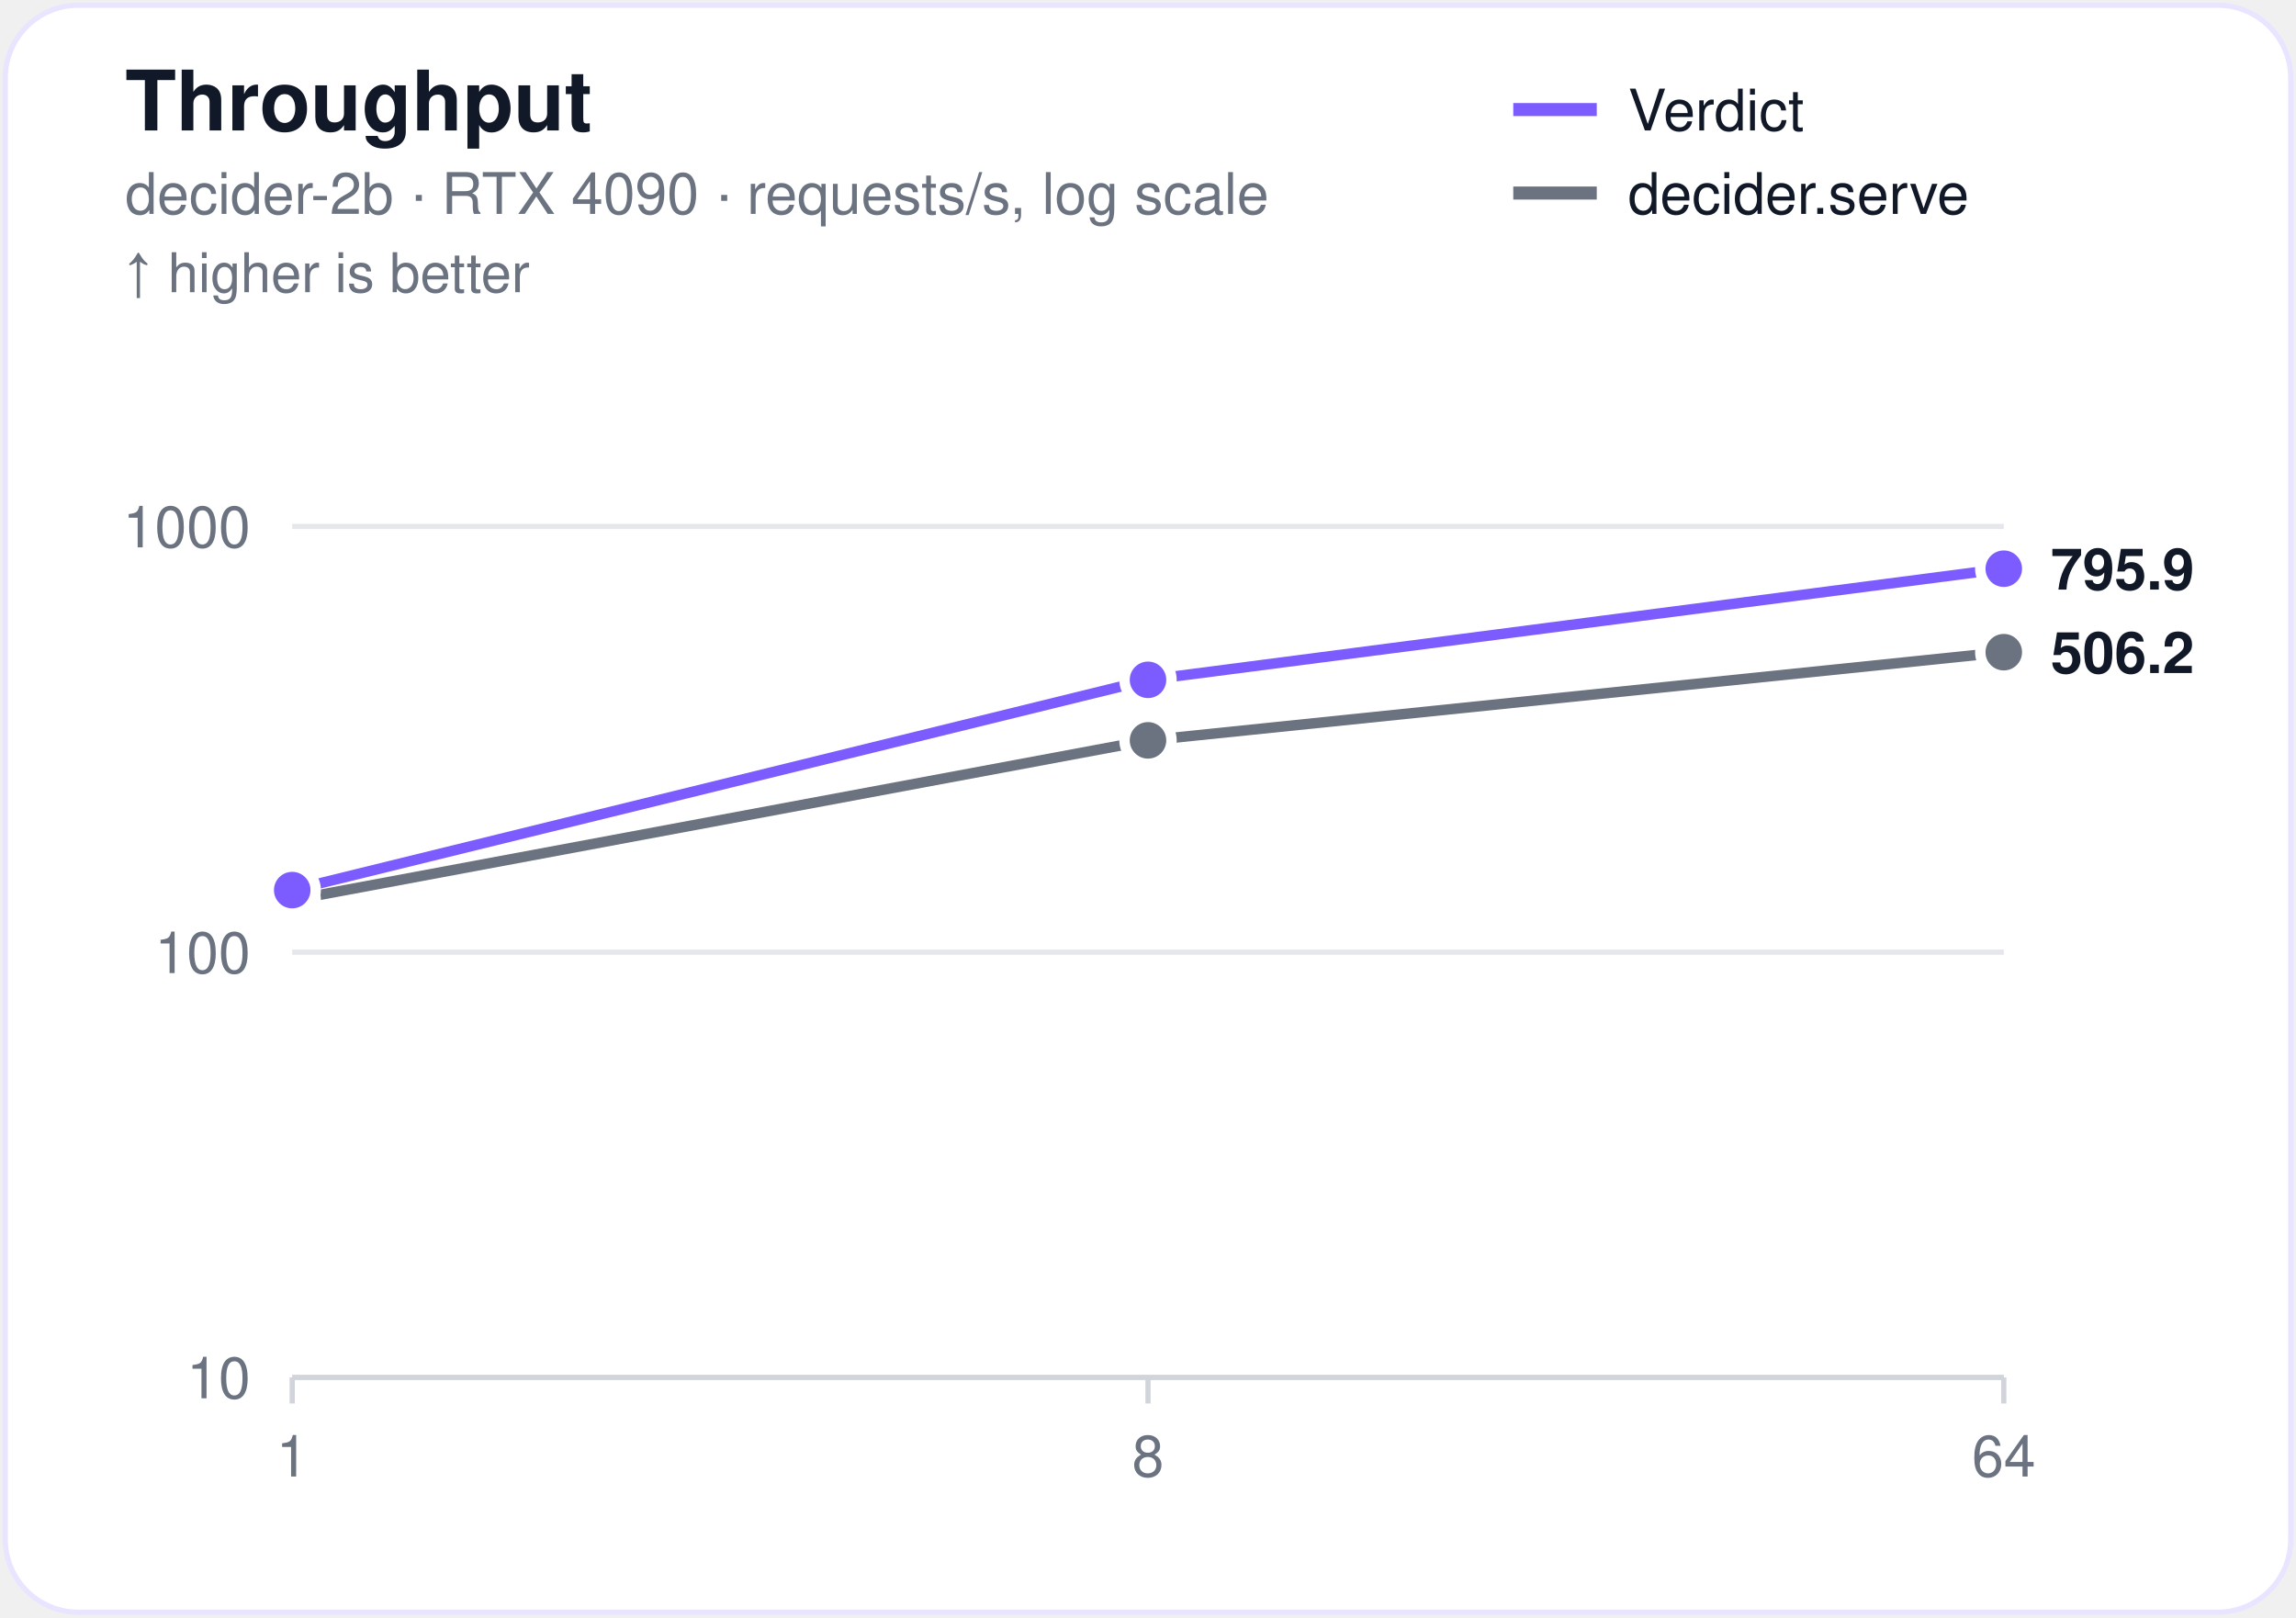
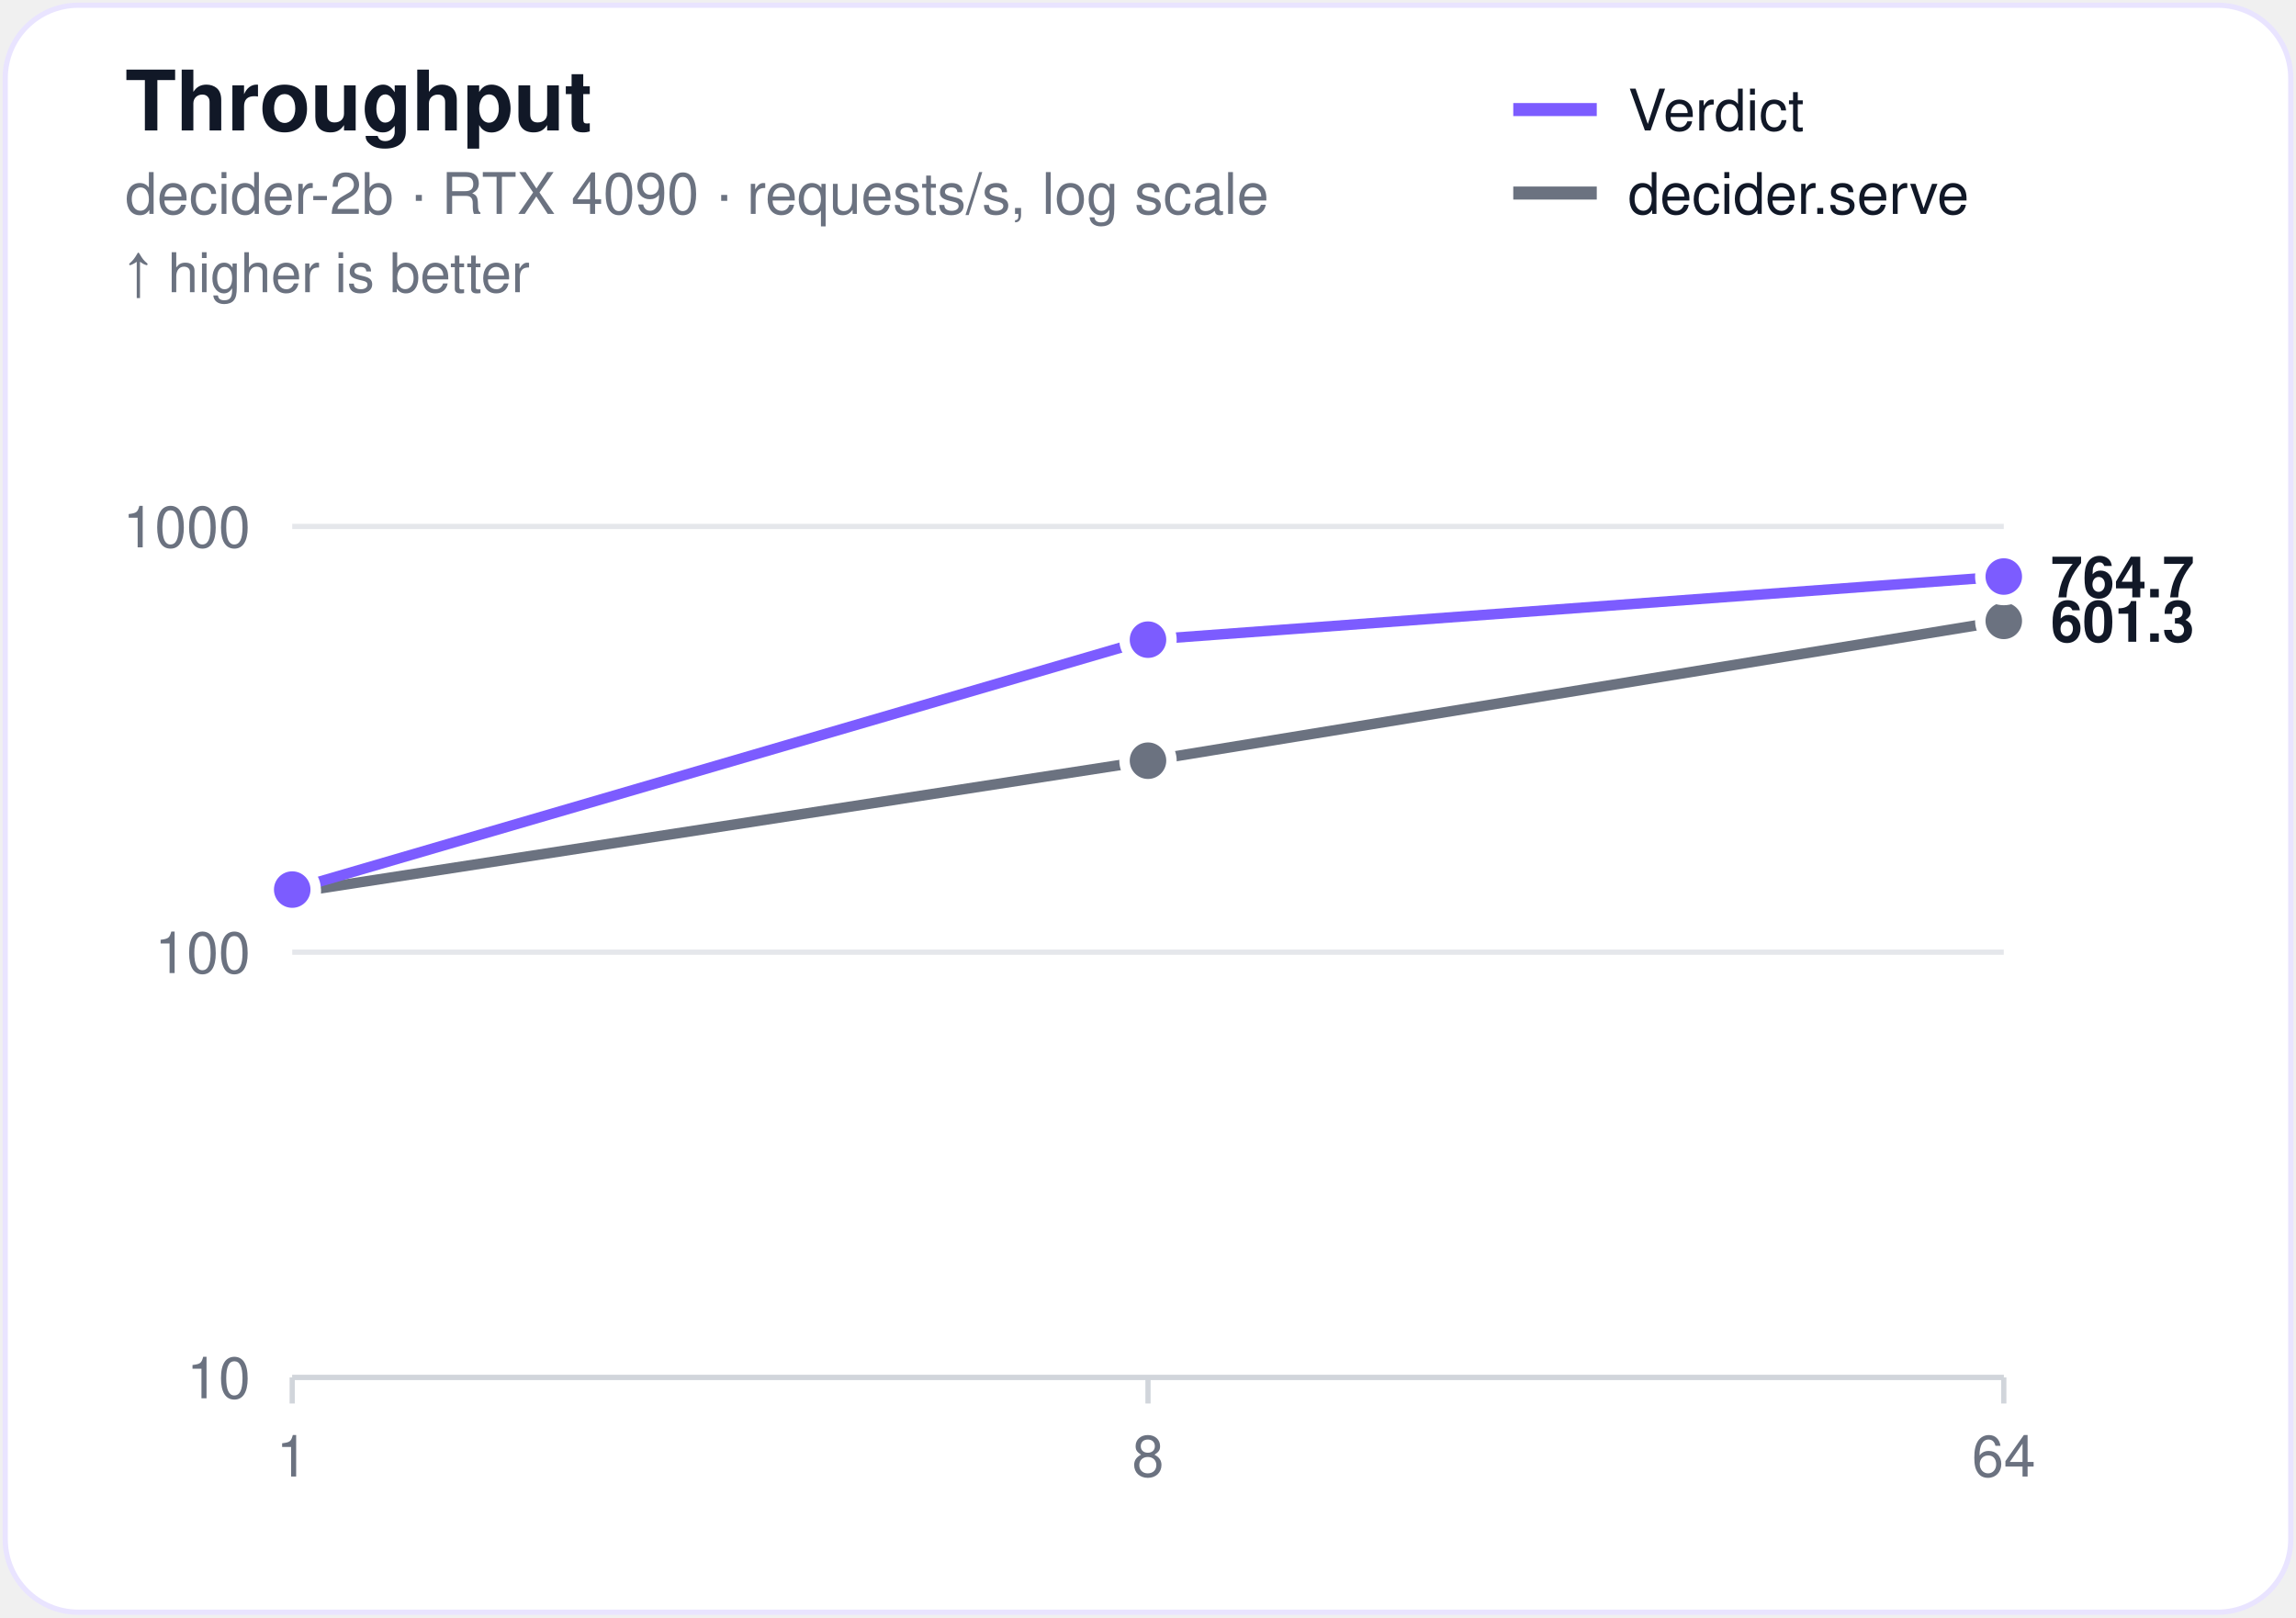
<svg xmlns="http://www.w3.org/2000/svg" width="440" height="310" viewBox="0 0 440 310" font-family="-apple-system, 'SF Pro Text', 'Segoe UI', Helvetica, Arial, sans-serif">
  <rect x="1" y="1" width="438" height="308" rx="14" fill="#FFFFFF" stroke="#E9E4FF" stroke-width="1" />
  <text x="24" y="25" font-size="16" font-weight="600" fill="#111827">Throughput</text>
  <text x="24" y="41" font-size="11" fill="#6B7280">decider-2b · RTX 4090 · requests/s, log scale</text>
  <text x="24" y="56" font-size="10.5" fill="#6B7280">↑ higher is better</text>
  <line x1="290" y1="21" x2="306" y2="21" stroke="#7C5CFF" stroke-width="2.5" />
  <text x="312" y="25" font-size="11" fill="#111827">Verdict</text>
  <line x1="290" y1="37" x2="306" y2="37" stroke="#6B7280" stroke-width="2.5" />
  <text x="312" y="41" font-size="11" fill="#111827">decider.serve</text>
  <line x1="56" y1="264.0" x2="384" y2="264.0" stroke="#E5E7EB" stroke-width="1" />
  <text x="48" y="268.0" font-size="11" fill="#6B7280" text-anchor="end">10</text>
  <line x1="56" y1="182.5" x2="384" y2="182.5" stroke="#E5E7EB" stroke-width="1" />
  <text x="48" y="186.5" font-size="11" fill="#6B7280" text-anchor="end">100</text>
  <line x1="56" y1="100.9" x2="384" y2="100.9" stroke="#E5E7EB" stroke-width="1" />
  <text x="48" y="104.9" font-size="11" fill="#6B7280" text-anchor="end">1000</text>
-   <path d="M56.0 172.5 L220.0 141.9 L384.0 125.0" fill="none" stroke="#6B7280" stroke-width="2" stroke-linecap="round" stroke-linejoin="round" />
-   <circle cx="56" cy="172.5" r="4.5" fill="#6B7280" stroke="#FFFFFF" stroke-width="2" />
-   <circle cx="220" cy="141.9" r="4.5" fill="#6B7280" stroke="#FFFFFF" stroke-width="2" />
-   <circle cx="384" cy="125.0" r="4.5" fill="#6B7280" stroke="#FFFFFF" stroke-width="2" />
-   <path d="M56.0 170.6 L220.0 130.3 L384.0 109.0" fill="none" stroke="#7C5CFF" stroke-width="2" stroke-linecap="round" stroke-linejoin="round" />
-   <circle cx="56" cy="170.6" r="4.5" fill="#7C5CFF" stroke="#FFFFFF" stroke-width="2" />
-   <circle cx="220" cy="130.3" r="4.5" fill="#7C5CFF" stroke="#FFFFFF" stroke-width="2" />
-   <circle cx="384" cy="109.0" r="4.5" fill="#7C5CFF" stroke="#FFFFFF" stroke-width="2" />
-   <text x="393" y="113.0" font-size="11" font-weight="600" fill="#111827" font-variant-numeric="tabular-nums">795.9</text>
-   <text x="393" y="129.0" font-size="11" font-weight="600" fill="#111827" font-variant-numeric="tabular-nums">506.2</text>
+   <path d="M56.0 171.1 L220.0 145.8 L384.0 119.0" fill="none" stroke="#6B7280" stroke-width="2" stroke-linecap="round" stroke-linejoin="round" />
+   <circle cx="56" cy="171.1" r="4.5" fill="#6B7280" stroke="#FFFFFF" stroke-width="2" />
+   <circle cx="220" cy="145.8" r="4.5" fill="#6B7280" stroke="#FFFFFF" stroke-width="2" />
+   <circle cx="384" cy="119.0" r="4.5" fill="#6B7280" stroke="#FFFFFF" stroke-width="2" />
+   <path d="M56.0 170.5 L220.0 122.6 L384.0 110.5" fill="none" stroke="#7C5CFF" stroke-width="2" stroke-linecap="round" stroke-linejoin="round" />
+   <circle cx="56" cy="170.5" r="4.5" fill="#7C5CFF" stroke="#FFFFFF" stroke-width="2" />
+   <circle cx="220" cy="122.6" r="4.5" fill="#7C5CFF" stroke="#FFFFFF" stroke-width="2" />
+   <circle cx="384" cy="110.5" r="4.5" fill="#7C5CFF" stroke="#FFFFFF" stroke-width="2" />
+   <text x="393" y="114.5" font-size="11" font-weight="600" fill="#111827" font-variant-numeric="tabular-nums">764.7</text>
+   <text x="393" y="123.0" font-size="11" font-weight="600" fill="#111827" font-variant-numeric="tabular-nums">601.3</text>
  <line x1="56" y1="264" x2="384" y2="264" stroke="#D1D5DB" stroke-width="1" />
  <line x1="56" y1="264" x2="56" y2="269" stroke="#D1D5DB" stroke-width="1" />
  <text x="56" y="283" font-size="11" fill="#6B7280" text-anchor="middle">1</text>
  <line x1="220" y1="264" x2="220" y2="269" stroke="#D1D5DB" stroke-width="1" />
  <text x="220" y="283" font-size="11" fill="#6B7280" text-anchor="middle">8</text>
  <line x1="384" y1="264" x2="384" y2="269" stroke="#D1D5DB" stroke-width="1" />
  <text x="384" y="283" font-size="11" fill="#6B7280" text-anchor="middle">64</text>
</svg>
